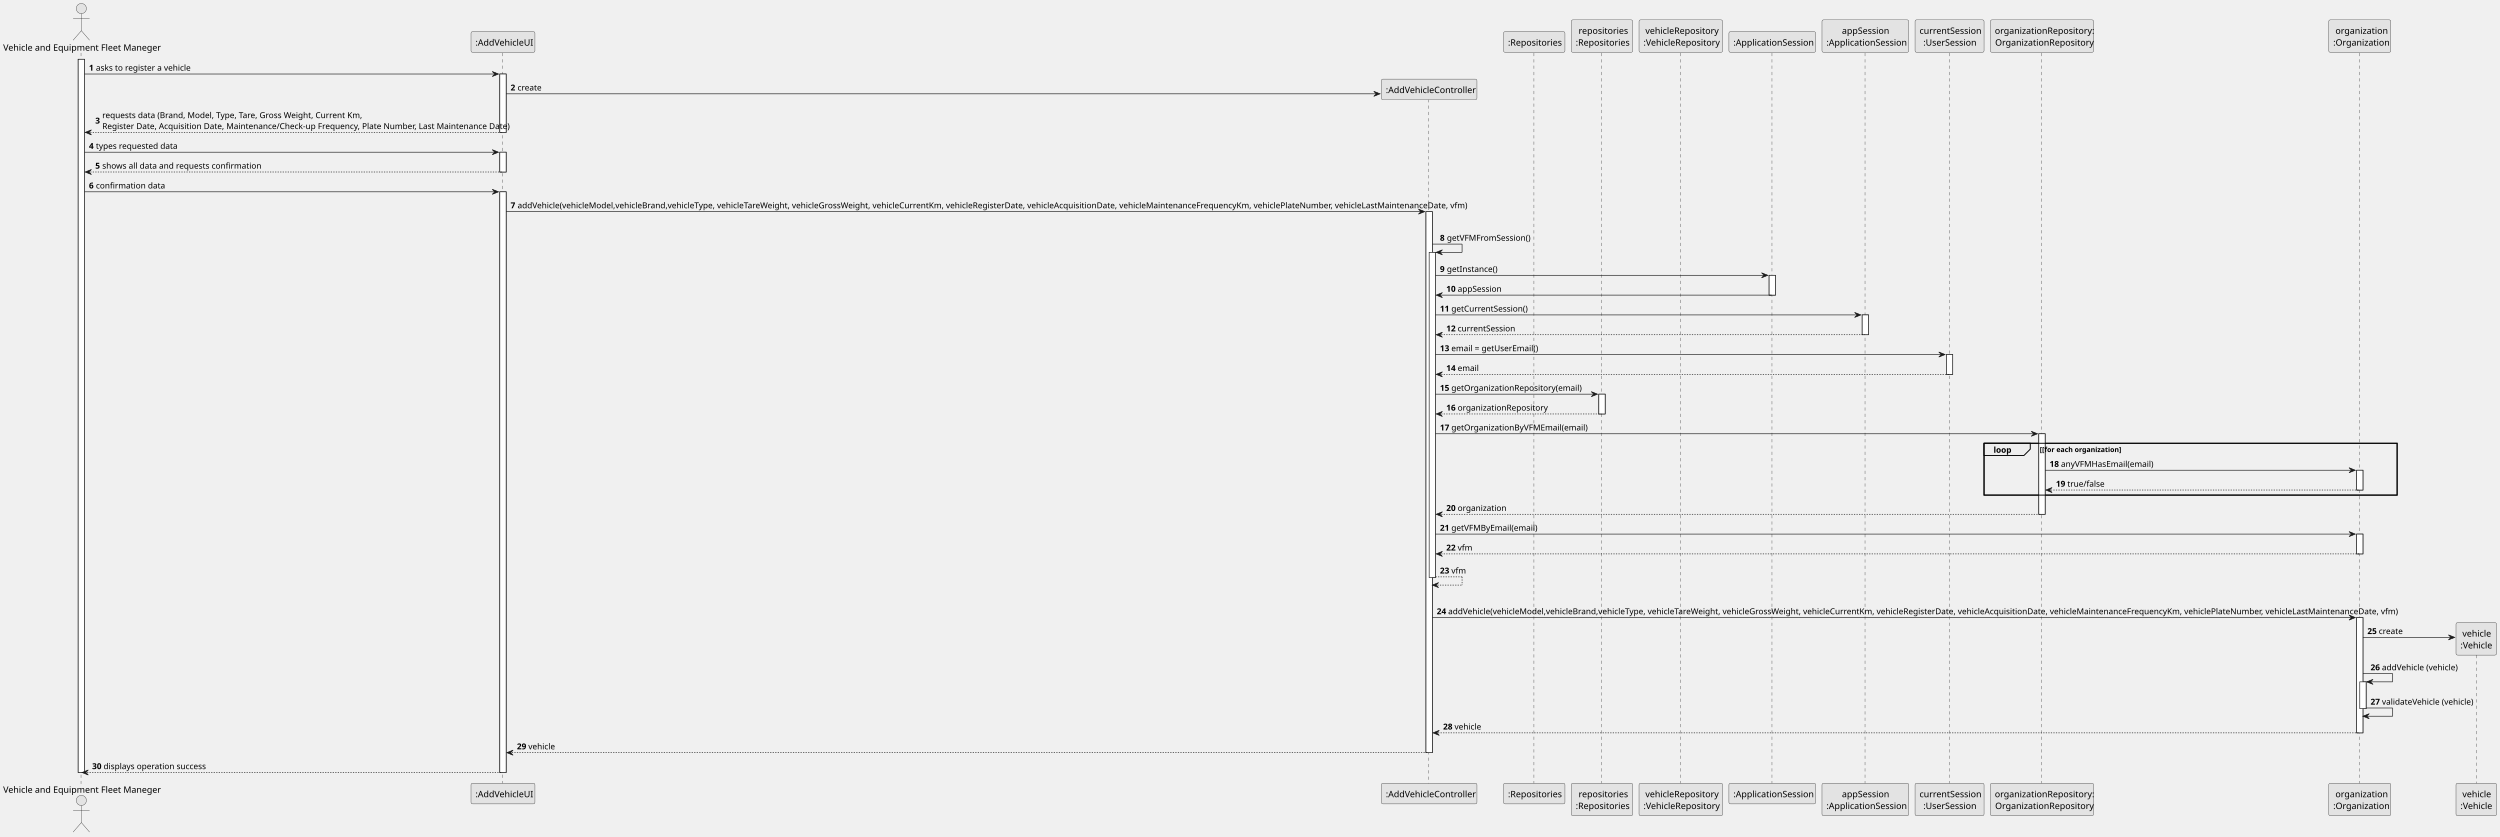
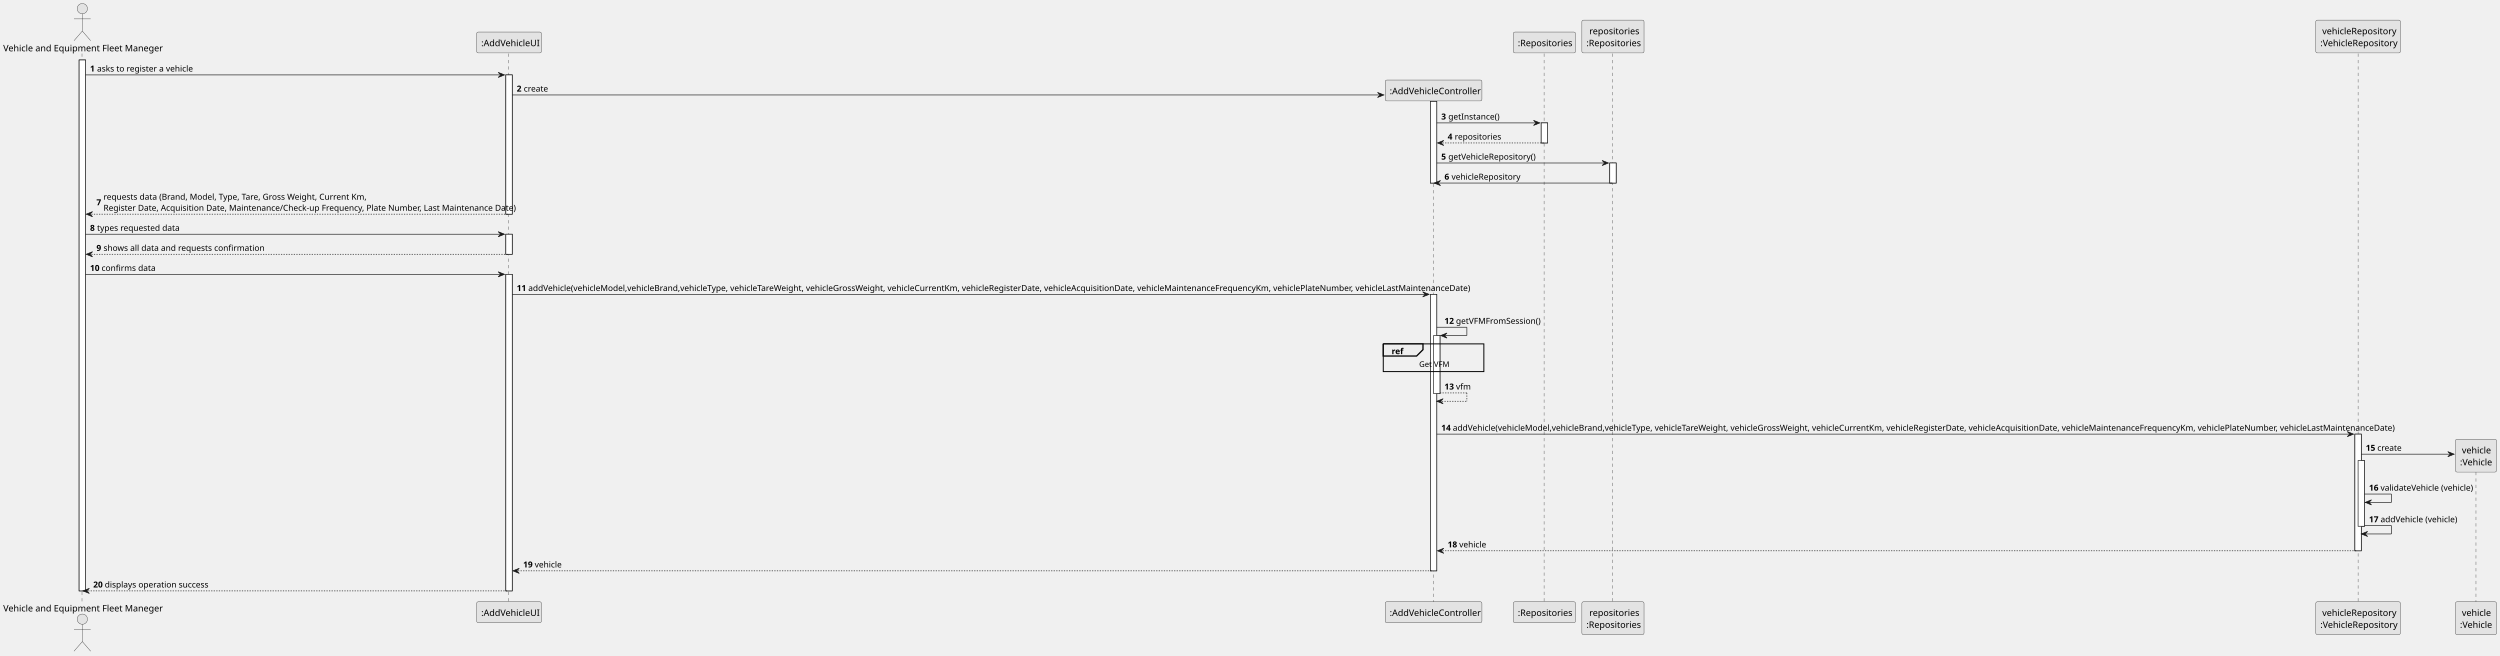
- <svg xmlns="http://www.w3.org/2000/svg" contentStyleType="text/css" height="1321px" preserveAspectRatio="none" style="width:3949px;height:1321px;background:#FFFFFF;" version="1.1" viewBox="0 0 3949 1321" width="3949px" zoomAndPan="magnify">
+ <svg xmlns="http://www.w3.org/2000/svg" contentStyleType="text/css" height="1023px" preserveAspectRatio="none" style="width:3902px;height:1023px;background:#FFFFFF;" version="1.1" viewBox="0 0 3902 1023" width="3902px" zoomAndPan="magnify">
  <defs />
  <g>
-     <rect fill="#FFFFFF" height="1126.594" style="stroke:#181818;stroke-width:1.0;" width="10" x="123.5" y="93.621" />
-     <rect fill="#FFFFFF" height="92.203" style="stroke:#181818;stroke-width:1.0;" width="10" x="789.5" y="116.912" />
-     <rect fill="#FFFFFF" height="31.291" style="stroke:#181818;stroke-width:1.0;" width="10" x="789.5" y="240.406" />
-     <rect fill="#FFFFFF" height="917.227" style="stroke:#181818;stroke-width:1.0;" width="10" x="789.5" y="302.988" />
-     <rect fill="#FFFFFF" height="854.644" style="stroke:#181818;stroke-width:1.0;" width="10" x="2252.5" y="334.279" />
-     <rect fill="#FFFFFF" height="513.656" style="stroke:#181818;stroke-width:1.0;" width="10" x="2257.5" y="398.57" />
-     <rect fill="#FFFFFF" height="31.291" style="stroke:#181818;stroke-width:1.0;" width="10" x="2525.5" y="622.607" />
-     <rect fill="#FFFFFF" height="31.291" style="stroke:#181818;stroke-width:1.0;" width="10" x="2794.5" y="434.861" />
-     <rect fill="#FFFFFF" height="31.291" style="stroke:#181818;stroke-width:1.0;" width="10" x="2941.5" y="497.443" />
-     <rect fill="#FFFFFF" height="31.291" style="stroke:#181818;stroke-width:1.0;" width="10" x="3074.5" y="560.025" />
-     <rect fill="#FFFFFF" height="127.164" style="stroke:#181818;stroke-width:1.0;" width="10" x="3220.5" y="685.189" />
-     <rect fill="#FFFFFF" height="31.291" style="stroke:#181818;stroke-width:1.0;" width="10" x="3722.5" y="742.771" />
-     <rect fill="#FFFFFF" height="31.291" style="stroke:#181818;stroke-width:1.0;" width="10" x="3722.5" y="843.644" />
-     <rect fill="#FFFFFF" height="182.115" style="stroke:#181818;stroke-width:1.0;" width="10" x="3722.5" y="975.518" />
-     <rect fill="#FFFFFF" height="42.291" style="stroke:#181818;stroke-width:1.0;" width="10" x="3727.5" y="1077.051" />
-     <rect fill="none" height="81.873" style="stroke:#000000;stroke-width:1.5;" width="652.5" x="3134" y="700.189" />
-     <line style="stroke:#181818;stroke-width:0.5;stroke-dasharray:5.0,5.0;" x1="128" x2="128" y1="83.621" y2="1238.215" />
-     <line style="stroke:#181818;stroke-width:0.5;stroke-dasharray:5.0,5.0;" x1="794" x2="794" y1="83.621" y2="1238.215" />
-     <line style="stroke:#181818;stroke-width:0.5;stroke-dasharray:5.0,5.0;" x1="2257" x2="2257" y1="156.723" y2="1238.215" />
-     <line style="stroke:#181818;stroke-width:0.5;stroke-dasharray:5.0,5.0;" x1="2423" x2="2423" y1="83.621" y2="1238.215" />
-     <line style="stroke:#181818;stroke-width:0.5;stroke-dasharray:5.0,5.0;" x1="2530" x2="2530" y1="83.621" y2="1238.215" />
-     <line style="stroke:#181818;stroke-width:0.5;stroke-dasharray:5.0,5.0;" x1="2655" x2="2655" y1="83.621" y2="1238.215" />
-     <line style="stroke:#181818;stroke-width:0.5;stroke-dasharray:5.0,5.0;" x1="2799" x2="2799" y1="83.621" y2="1238.215" />
-     <line style="stroke:#181818;stroke-width:0.5;stroke-dasharray:5.0,5.0;" x1="2946" x2="2946" y1="83.621" y2="1238.215" />
-     <line style="stroke:#181818;stroke-width:0.5;stroke-dasharray:5.0,5.0;" x1="3079" x2="3079" y1="83.621" y2="1238.215" />
-     <line style="stroke:#181818;stroke-width:0.5;stroke-dasharray:5.0,5.0;" x1="3225" x2="3225" y1="83.621" y2="1238.215" />
-     <line style="stroke:#181818;stroke-width:0.5;stroke-dasharray:5.0,5.0;" x1="3727.5" x2="3727.5" y1="83.621" y2="1238.215" />
-     <line style="stroke:#181818;stroke-width:0.5;stroke-dasharray:5.0,5.0;" x1="3911.5" x2="3911.5" y1="1024.639" y2="1238.215" />
+     <rect fill="#FFFFFF" height="828.644" style="stroke:#181818;stroke-width:1.0;" width="10" x="123.5" y="93.621" />
+     <rect fill="#FFFFFF" height="217.367" style="stroke:#181818;stroke-width:1.0;" width="10" x="789.5" y="116.912" />
+     <rect fill="#FFFFFF" height="31.291" style="stroke:#181818;stroke-width:1.0;" width="10" x="789.5" y="365.57" />
+     <rect fill="#FFFFFF" height="494.113" style="stroke:#181818;stroke-width:1.0;" width="10" x="789.5" y="428.152" />
+     <rect fill="#FFFFFF" height="127.494" style="stroke:#181818;stroke-width:1.0;" width="10" x="2232.5" y="158.203" />
+     <rect fill="#FFFFFF" height="431.531" style="stroke:#181818;stroke-width:1.0;" width="10" x="2232.5" y="459.443" />
+     <rect fill="#FFFFFF" height="90.543" style="stroke:#181818;stroke-width:1.0;" width="10" x="2237.5" y="523.734" />
+     <rect fill="#FFFFFF" height="31.291" style="stroke:#181818;stroke-width:1.0;" width="10" x="2405.5" y="191.824" />
+     <rect fill="#FFFFFF" height="31.291" style="stroke:#181818;stroke-width:1.0;" width="10" x="2512.5" y="254.406" />
+     <rect fill="#FFFFFF" height="182.115" style="stroke:#181818;stroke-width:1.0;" width="10" x="3675.5" y="677.568" />
+     <rect fill="#FFFFFF" height="102.533" style="stroke:#181818;stroke-width:1.0;" width="10" x="3680.5" y="718.859" />
+     <line style="stroke:#181818;stroke-width:0.5;stroke-dasharray:5.0,5.0;" x1="128" x2="128" y1="83.621" y2="940.266" />
+     <line style="stroke:#181818;stroke-width:0.5;stroke-dasharray:5.0,5.0;" x1="794" x2="794" y1="83.621" y2="940.266" />
+     <line style="stroke:#181818;stroke-width:0.5;stroke-dasharray:5.0,5.0;" x1="2237" x2="2237" y1="156.723" y2="940.266" />
+     <line style="stroke:#181818;stroke-width:0.5;stroke-dasharray:5.0,5.0;" x1="2410" x2="2410" y1="83.621" y2="940.266" />
+     <line style="stroke:#181818;stroke-width:0.5;stroke-dasharray:5.0,5.0;" x1="2517" x2="2517" y1="83.621" y2="940.266" />
+     <line style="stroke:#181818;stroke-width:0.5;stroke-dasharray:5.0,5.0;" x1="3680.5" x2="3680.5" y1="83.621" y2="940.266" />
+     <line style="stroke:#181818;stroke-width:0.5;stroke-dasharray:5.0,5.0;" x1="3864.5" x2="3864.5" y1="726.689" y2="940.266" />
    <text fill="#000000" font-family="sans-serif" font-size="14" lengthAdjust="spacing" textLength="241" x="5" y="80.107">Vehicle and Equipment Fleet Maneger</text>
    <ellipse cx="128.5" cy="13.5" fill="#E3E3E3" rx="8" ry="8" style="stroke:#181818;stroke-width:0.5;" />
    <path d="M128.5,21.5 L128.5,48.5 M115.5,29.5 L141.5,29.5 M128.5,48.5 L115.5,63.5 M128.5,48.5 L141.5,63.5 " fill="none" style="stroke:#181818;stroke-width:0.5;" />
-     <text fill="#000000" font-family="sans-serif" font-size="14" lengthAdjust="spacing" textLength="241" x="5" y="1252.322">Vehicle and Equipment Fleet Maneger</text>
-     <ellipse cx="128.5" cy="1264.336" fill="#E3E3E3" rx="8" ry="8" style="stroke:#181818;stroke-width:0.5;" />
-     <path d="M128.5,1272.336 L128.5,1299.336 M115.5,1280.336 L141.5,1280.336 M128.5,1299.336 L115.5,1314.336 M128.5,1299.336 L141.5,1314.336 " fill="none" style="stroke:#181818;stroke-width:0.5;" />
+     <text fill="#000000" font-family="sans-serif" font-size="14" lengthAdjust="spacing" textLength="241" x="5" y="954.373">Vehicle and Equipment Fleet Maneger</text>
+     <ellipse cx="128.5" cy="966.387" fill="#E3E3E3" rx="8" ry="8" style="stroke:#181818;stroke-width:0.5;" />
+     <path d="M128.5,974.387 L128.5,1001.387 M115.5,982.387 L141.5,982.387 M128.5,1001.387 L115.5,1016.387 M128.5,1001.387 L141.5,1016.387 " fill="none" style="stroke:#181818;stroke-width:0.5;" />
    <rect fill="#E3E3E3" height="32.621" rx="2.5" ry="2.5" style="stroke:#181818;stroke-width:0.5;" width="101" x="744" y="50" />
    <text fill="#000000" font-family="sans-serif" font-size="14" lengthAdjust="spacing" textLength="87" x="751" y="72.107">:AddVehicleUI</text>
-     <rect fill="#E3E3E3" height="32.621" rx="2.5" ry="2.5" style="stroke:#181818;stroke-width:0.5;" width="101" x="744" y="1237.215" />
-     <text fill="#000000" font-family="sans-serif" font-size="14" lengthAdjust="spacing" textLength="87" x="751" y="1259.322">:AddVehicleUI</text>
-     <rect fill="#E3E3E3" height="32.621" rx="2.5" ry="2.5" style="stroke:#181818;stroke-width:0.5;" width="151" x="2182" y="1237.215" />
-     <text fill="#000000" font-family="sans-serif" font-size="14" lengthAdjust="spacing" textLength="137" x="2189" y="1259.322">:AddVehicleController</text>
-     <rect fill="#E3E3E3" height="32.621" rx="2.5" ry="2.5" style="stroke:#181818;stroke-width:0.5;" width="97" x="2375" y="50" />
-     <text fill="#000000" font-family="sans-serif" font-size="14" lengthAdjust="spacing" textLength="83" x="2382" y="72.107">:Repositories</text>
-     <rect fill="#E3E3E3" height="32.621" rx="2.5" ry="2.5" style="stroke:#181818;stroke-width:0.5;" width="97" x="2375" y="1237.215" />
-     <text fill="#000000" font-family="sans-serif" font-size="14" lengthAdjust="spacing" textLength="83" x="2382" y="1259.322">:Repositories</text>
-     <rect fill="#E3E3E3" height="51.242" rx="2.5" ry="2.5" style="stroke:#181818;stroke-width:0.5;" width="97" x="2482" y="31.379" />
-     <text fill="#000000" font-family="sans-serif" font-size="14" lengthAdjust="spacing" textLength="74" x="2493.5" y="53.486">repositories</text>
-     <text fill="#000000" font-family="sans-serif" font-size="14" lengthAdjust="spacing" textLength="83" x="2489" y="72.107">:Repositories</text>
-     <rect fill="#E3E3E3" height="51.242" rx="2.5" ry="2.5" style="stroke:#181818;stroke-width:0.5;" width="97" x="2482" y="1237.215" />
-     <text fill="#000000" font-family="sans-serif" font-size="14" lengthAdjust="spacing" textLength="74" x="2493.5" y="1259.322">repositories</text>
-     <text fill="#000000" font-family="sans-serif" font-size="14" lengthAdjust="spacing" textLength="83" x="2489" y="1277.943">:Repositories</text>
-     <rect fill="#E3E3E3" height="51.242" rx="2.5" ry="2.5" style="stroke:#181818;stroke-width:0.5;" width="132" x="2589" y="31.379" />
-     <text fill="#000000" font-family="sans-serif" font-size="14" lengthAdjust="spacing" textLength="112" x="2599" y="53.486">vehicleRepository</text>
-     <text fill="#000000" font-family="sans-serif" font-size="14" lengthAdjust="spacing" textLength="118" x="2596" y="72.107">:VehicleRepository</text>
-     <rect fill="#E3E3E3" height="51.242" rx="2.5" ry="2.5" style="stroke:#181818;stroke-width:0.5;" width="132" x="2589" y="1237.215" />
-     <text fill="#000000" font-family="sans-serif" font-size="14" lengthAdjust="spacing" textLength="112" x="2599" y="1259.322">vehicleRepository</text>
-     <text fill="#000000" font-family="sans-serif" font-size="14" lengthAdjust="spacing" textLength="118" x="2596" y="1277.943">:VehicleRepository</text>
-     <rect fill="#E3E3E3" height="32.621" rx="2.5" ry="2.5" style="stroke:#181818;stroke-width:0.5;" width="137" x="2731" y="50" />
-     <text fill="#000000" font-family="sans-serif" font-size="14" lengthAdjust="spacing" textLength="123" x="2738" y="72.107">:ApplicationSession</text>
-     <rect fill="#E3E3E3" height="32.621" rx="2.5" ry="2.5" style="stroke:#181818;stroke-width:0.5;" width="137" x="2731" y="1237.215" />
-     <text fill="#000000" font-family="sans-serif" font-size="14" lengthAdjust="spacing" textLength="123" x="2738" y="1259.322">:ApplicationSession</text>
-     <rect fill="#E3E3E3" height="51.242" rx="2.5" ry="2.5" style="stroke:#181818;stroke-width:0.5;" width="137" x="2878" y="31.379" />
-     <text fill="#000000" font-family="sans-serif" font-size="14" lengthAdjust="spacing" textLength="74" x="2909.5" y="53.486">appSession</text>
-     <text fill="#000000" font-family="sans-serif" font-size="14" lengthAdjust="spacing" textLength="123" x="2885" y="72.107">:ApplicationSession</text>
-     <rect fill="#E3E3E3" height="51.242" rx="2.5" ry="2.5" style="stroke:#181818;stroke-width:0.5;" width="137" x="2878" y="1237.215" />
-     <text fill="#000000" font-family="sans-serif" font-size="14" lengthAdjust="spacing" textLength="74" x="2909.5" y="1259.322">appSession</text>
-     <text fill="#000000" font-family="sans-serif" font-size="14" lengthAdjust="spacing" textLength="123" x="2885" y="1277.943">:ApplicationSession</text>
-     <rect fill="#E3E3E3" height="51.242" rx="2.5" ry="2.5" style="stroke:#181818;stroke-width:0.5;" width="109" x="3025" y="31.379" />
-     <text fill="#000000" font-family="sans-serif" font-size="14" lengthAdjust="spacing" textLength="95" x="3032" y="53.486">currentSession</text>
-     <text fill="#000000" font-family="sans-serif" font-size="14" lengthAdjust="spacing" textLength="83" x="3038" y="72.107">:UserSession</text>
-     <rect fill="#E3E3E3" height="51.242" rx="2.5" ry="2.5" style="stroke:#181818;stroke-width:0.5;" width="109" x="3025" y="1237.215" />
-     <text fill="#000000" font-family="sans-serif" font-size="14" lengthAdjust="spacing" textLength="95" x="3032" y="1259.322">currentSession</text>
-     <text fill="#000000" font-family="sans-serif" font-size="14" lengthAdjust="spacing" textLength="83" x="3038" y="1277.943">:UserSession</text>
-     <rect fill="#E3E3E3" height="51.242" rx="2.5" ry="2.5" style="stroke:#181818;stroke-width:0.5;" width="163" x="3144" y="31.379" />
-     <text fill="#000000" font-family="sans-serif" font-size="14" lengthAdjust="spacing" textLength="149" x="3151" y="53.486">organizationRepository:</text>
-     <text fill="#000000" font-family="sans-serif" font-size="14" lengthAdjust="spacing" textLength="148" x="3151.5" y="72.107">OrganizationRepository</text>
-     <rect fill="#E3E3E3" height="51.242" rx="2.5" ry="2.5" style="stroke:#181818;stroke-width:0.5;" width="163" x="3144" y="1237.215" />
-     <text fill="#000000" font-family="sans-serif" font-size="14" lengthAdjust="spacing" textLength="149" x="3151" y="1259.322">organizationRepository:</text>
-     <text fill="#000000" font-family="sans-serif" font-size="14" lengthAdjust="spacing" textLength="148" x="3151.5" y="1277.943">OrganizationRepository</text>
-     <rect fill="#E3E3E3" height="51.242" rx="2.5" ry="2.5" style="stroke:#181818;stroke-width:0.5;" width="98" x="3678.5" y="31.379" />
-     <text fill="#000000" font-family="sans-serif" font-size="14" lengthAdjust="spacing" textLength="77" x="3689" y="53.486">organization</text>
-     <text fill="#000000" font-family="sans-serif" font-size="14" lengthAdjust="spacing" textLength="84" x="3685.5" y="72.107">:Organization</text>
-     <rect fill="#E3E3E3" height="51.242" rx="2.5" ry="2.5" style="stroke:#181818;stroke-width:0.5;" width="98" x="3678.5" y="1237.215" />
-     <text fill="#000000" font-family="sans-serif" font-size="14" lengthAdjust="spacing" textLength="77" x="3689" y="1259.322">organization</text>
-     <text fill="#000000" font-family="sans-serif" font-size="14" lengthAdjust="spacing" textLength="84" x="3685.5" y="1277.943">:Organization</text>
-     <rect fill="#E3E3E3" height="51.242" rx="2.5" ry="2.5" style="stroke:#181818;stroke-width:0.5;" width="64" x="3879.5" y="1237.215" />
-     <text fill="#000000" font-family="sans-serif" font-size="14" lengthAdjust="spacing" textLength="44" x="3889.5" y="1259.322">vehicle</text>
-     <text fill="#000000" font-family="sans-serif" font-size="14" lengthAdjust="spacing" textLength="50" x="3886.5" y="1277.943">:Vehicle</text>
-     <rect fill="#FFFFFF" height="1126.594" style="stroke:#181818;stroke-width:1.0;" width="10" x="123.5" y="93.621" />
-     <rect fill="#FFFFFF" height="92.203" style="stroke:#181818;stroke-width:1.0;" width="10" x="789.5" y="116.912" />
-     <rect fill="#FFFFFF" height="31.291" style="stroke:#181818;stroke-width:1.0;" width="10" x="789.5" y="240.406" />
-     <rect fill="#FFFFFF" height="917.227" style="stroke:#181818;stroke-width:1.0;" width="10" x="789.5" y="302.988" />
-     <rect fill="#FFFFFF" height="854.644" style="stroke:#181818;stroke-width:1.0;" width="10" x="2252.5" y="334.279" />
-     <rect fill="#FFFFFF" height="513.656" style="stroke:#181818;stroke-width:1.0;" width="10" x="2257.5" y="398.57" />
-     <rect fill="#FFFFFF" height="31.291" style="stroke:#181818;stroke-width:1.0;" width="10" x="2525.5" y="622.607" />
-     <rect fill="#FFFFFF" height="31.291" style="stroke:#181818;stroke-width:1.0;" width="10" x="2794.5" y="434.861" />
-     <rect fill="#FFFFFF" height="31.291" style="stroke:#181818;stroke-width:1.0;" width="10" x="2941.5" y="497.443" />
-     <rect fill="#FFFFFF" height="31.291" style="stroke:#181818;stroke-width:1.0;" width="10" x="3074.5" y="560.025" />
-     <rect fill="#FFFFFF" height="127.164" style="stroke:#181818;stroke-width:1.0;" width="10" x="3220.5" y="685.189" />
-     <rect fill="#FFFFFF" height="31.291" style="stroke:#181818;stroke-width:1.0;" width="10" x="3722.5" y="742.771" />
-     <rect fill="#FFFFFF" height="31.291" style="stroke:#181818;stroke-width:1.0;" width="10" x="3722.5" y="843.644" />
-     <rect fill="#FFFFFF" height="182.115" style="stroke:#181818;stroke-width:1.0;" width="10" x="3722.5" y="975.518" />
-     <rect fill="#FFFFFF" height="42.291" style="stroke:#181818;stroke-width:1.0;" width="10" x="3727.5" y="1077.051" />
+     <rect fill="#E3E3E3" height="32.621" rx="2.5" ry="2.5" style="stroke:#181818;stroke-width:0.5;" width="101" x="744" y="939.266" />
+     <text fill="#000000" font-family="sans-serif" font-size="14" lengthAdjust="spacing" textLength="87" x="751" y="961.373">:AddVehicleUI</text>
+     <rect fill="#E3E3E3" height="32.621" rx="2.5" ry="2.5" style="stroke:#181818;stroke-width:0.5;" width="151" x="2162" y="939.266" />
+     <text fill="#000000" font-family="sans-serif" font-size="14" lengthAdjust="spacing" textLength="137" x="2169" y="961.373">:AddVehicleController</text>
+     <rect fill="#E3E3E3" height="32.621" rx="2.5" ry="2.5" style="stroke:#181818;stroke-width:0.5;" width="97" x="2362" y="50" />
+     <text fill="#000000" font-family="sans-serif" font-size="14" lengthAdjust="spacing" textLength="83" x="2369" y="72.107">:Repositories</text>
+     <rect fill="#E3E3E3" height="32.621" rx="2.5" ry="2.5" style="stroke:#181818;stroke-width:0.5;" width="97" x="2362" y="939.266" />
+     <text fill="#000000" font-family="sans-serif" font-size="14" lengthAdjust="spacing" textLength="83" x="2369" y="961.373">:Repositories</text>
+     <rect fill="#E3E3E3" height="51.242" rx="2.5" ry="2.5" style="stroke:#181818;stroke-width:0.5;" width="97" x="2469" y="31.379" />
+     <text fill="#000000" font-family="sans-serif" font-size="14" lengthAdjust="spacing" textLength="74" x="2480.5" y="53.486">repositories</text>
+     <text fill="#000000" font-family="sans-serif" font-size="14" lengthAdjust="spacing" textLength="83" x="2476" y="72.107">:Repositories</text>
+     <rect fill="#E3E3E3" height="51.242" rx="2.5" ry="2.5" style="stroke:#181818;stroke-width:0.5;" width="97" x="2469" y="939.266" />
+     <text fill="#000000" font-family="sans-serif" font-size="14" lengthAdjust="spacing" textLength="74" x="2480.5" y="961.373">repositories</text>
+     <text fill="#000000" font-family="sans-serif" font-size="14" lengthAdjust="spacing" textLength="83" x="2476" y="979.994">:Repositories</text>
+     <rect fill="#E3E3E3" height="51.242" rx="2.5" ry="2.5" style="stroke:#181818;stroke-width:0.5;" width="132" x="3614.5" y="31.379" />
+     <text fill="#000000" font-family="sans-serif" font-size="14" lengthAdjust="spacing" textLength="112" x="3624.5" y="53.486">vehicleRepository</text>
+     <text fill="#000000" font-family="sans-serif" font-size="14" lengthAdjust="spacing" textLength="118" x="3621.5" y="72.107">:VehicleRepository</text>
+     <rect fill="#E3E3E3" height="51.242" rx="2.5" ry="2.5" style="stroke:#181818;stroke-width:0.5;" width="132" x="3614.5" y="939.266" />
+     <text fill="#000000" font-family="sans-serif" font-size="14" lengthAdjust="spacing" textLength="112" x="3624.5" y="961.373">vehicleRepository</text>
+     <text fill="#000000" font-family="sans-serif" font-size="14" lengthAdjust="spacing" textLength="118" x="3621.5" y="979.994">:VehicleRepository</text>
+     <rect fill="#E3E3E3" height="51.242" rx="2.5" ry="2.5" style="stroke:#181818;stroke-width:0.5;" width="64" x="3832.5" y="939.266" />
+     <text fill="#000000" font-family="sans-serif" font-size="14" lengthAdjust="spacing" textLength="44" x="3842.5" y="961.373">vehicle</text>
+     <text fill="#000000" font-family="sans-serif" font-size="14" lengthAdjust="spacing" textLength="50" x="3839.5" y="979.994">:Vehicle</text>
+     <rect fill="#FFFFFF" height="828.644" style="stroke:#181818;stroke-width:1.0;" width="10" x="123.5" y="93.621" />
+     <rect fill="#FFFFFF" height="217.367" style="stroke:#181818;stroke-width:1.0;" width="10" x="789.5" y="116.912" />
+     <rect fill="#FFFFFF" height="31.291" style="stroke:#181818;stroke-width:1.0;" width="10" x="789.5" y="365.57" />
+     <rect fill="#FFFFFF" height="494.113" style="stroke:#181818;stroke-width:1.0;" width="10" x="789.5" y="428.152" />
+     <rect fill="#FFFFFF" height="127.494" style="stroke:#181818;stroke-width:1.0;" width="10" x="2232.5" y="158.203" />
+     <rect fill="#FFFFFF" height="431.531" style="stroke:#181818;stroke-width:1.0;" width="10" x="2232.5" y="459.443" />
+     <rect fill="#FFFFFF" height="90.543" style="stroke:#181818;stroke-width:1.0;" width="10" x="2237.5" y="523.734" />
+     <rect fill="#FFFFFF" height="31.291" style="stroke:#181818;stroke-width:1.0;" width="10" x="2405.5" y="191.824" />
+     <rect fill="#FFFFFF" height="31.291" style="stroke:#181818;stroke-width:1.0;" width="10" x="2512.5" y="254.406" />
+     <rect fill="#FFFFFF" height="182.115" style="stroke:#181818;stroke-width:1.0;" width="10" x="3675.5" y="677.568" />
+     <rect fill="#FFFFFF" height="102.533" style="stroke:#181818;stroke-width:1.0;" width="10" x="3680.5" y="718.859" />
    <polygon fill="#181818" points="777.5,112.912,787.5,116.912,777.5,120.912,781.5,116.912" style="stroke:#181818;stroke-width:1.0;" />
    <line style="stroke:#181818;stroke-width:1.0;" x1="133.5" x2="783.5" y1="116.912" y2="116.912" />
    <text fill="#000000" font-family="sans-serif" font-size="13" font-weight="bold" lengthAdjust="spacing" textLength="7" x="140.5" y="111.649">1</text>
    <text fill="#000000" font-family="sans-serif" font-size="13" lengthAdjust="spacing" textLength="144" x="151.5" y="111.649">asks to register a vehicle</text>
-     <polygon fill="#181818" points="2170,144.203,2180,148.203,2170,152.203,2174,148.203" style="stroke:#181818;stroke-width:1.0;" />
-     <line style="stroke:#181818;stroke-width:1.0;" x1="799.5" x2="2176" y1="148.203" y2="148.203" />
+     <polygon fill="#181818" points="2150,144.203,2160,148.203,2150,152.203,2154,148.203" style="stroke:#181818;stroke-width:1.0;" />
+     <line style="stroke:#181818;stroke-width:1.0;" x1="799.5" x2="2156" y1="148.203" y2="148.203" />
    <text fill="#000000" font-family="sans-serif" font-size="13" font-weight="bold" lengthAdjust="spacing" textLength="7" x="806.5" y="142.94">2</text>
    <text fill="#000000" font-family="sans-serif" font-size="13" lengthAdjust="spacing" textLength="36" x="817.5" y="142.94">create</text>
-     <rect fill="#E3E3E3" height="32.621" rx="2.5" ry="2.5" style="stroke:#181818;stroke-width:0.5;" width="151" x="2182" y="124.912" />
-     <text fill="#000000" font-family="sans-serif" font-size="14" lengthAdjust="spacing" textLength="137" x="2189" y="147.019">:AddVehicleController</text>
-     <polygon fill="#181818" points="144.5,205.115,134.5,209.115,144.5,213.115,140.5,209.115" style="stroke:#181818;stroke-width:1.0;" />
-     <line style="stroke:#181818;stroke-width:1.0;stroke-dasharray:2.0,2.0;" x1="138.5" x2="793.5" y1="209.115" y2="209.115" />
-     <text fill="#000000" font-family="sans-serif" font-size="13" font-weight="bold" lengthAdjust="spacing" textLength="7" x="150.5" y="195.207">3</text>
-     <text fill="#000000" font-family="sans-serif" font-size="13" lengthAdjust="spacing" textLength="399" x="161.5" y="186.561">requests data (Brand, Model, Type, Tare, Gross Weight, Current Km,</text>
-     <text fill="#000000" font-family="sans-serif" font-size="13" lengthAdjust="spacing" textLength="621" x="161.5" y="203.852">Register Date, Acquisition Date, Maintenance/Check-up Frequency, Plate Number, Last Maintenance Date)</text>
-     <polygon fill="#181818" points="777.5,236.406,787.5,240.406,777.5,244.406,781.5,240.406" style="stroke:#181818;stroke-width:1.0;" />
-     <line style="stroke:#181818;stroke-width:1.0;" x1="133.5" x2="783.5" y1="240.406" y2="240.406" />
-     <text fill="#000000" font-family="sans-serif" font-size="13" font-weight="bold" lengthAdjust="spacing" textLength="7" x="140.5" y="235.144">4</text>
-     <text fill="#000000" font-family="sans-serif" font-size="13" lengthAdjust="spacing" textLength="122" x="151.5" y="235.144">types requested data</text>
-     <polygon fill="#181818" points="144.5,267.697,134.5,271.697,144.5,275.697,140.5,271.697" style="stroke:#181818;stroke-width:1.0;" />
-     <line style="stroke:#181818;stroke-width:1.0;stroke-dasharray:2.0,2.0;" x1="138.5" x2="793.5" y1="271.697" y2="271.697" />
-     <text fill="#000000" font-family="sans-serif" font-size="13" font-weight="bold" lengthAdjust="spacing" textLength="7" x="150.5" y="266.435">5</text>
-     <text fill="#000000" font-family="sans-serif" font-size="13" lengthAdjust="spacing" textLength="236" x="161.5" y="266.435">shows all data and requests confirmation</text>
-     <polygon fill="#181818" points="777.5,298.988,787.5,302.988,777.5,306.988,781.5,302.988" style="stroke:#181818;stroke-width:1.0;" />
-     <line style="stroke:#181818;stroke-width:1.0;" x1="133.5" x2="783.5" y1="302.988" y2="302.988" />
-     <text fill="#000000" font-family="sans-serif" font-size="13" font-weight="bold" lengthAdjust="spacing" textLength="7" x="140.5" y="297.726">6</text>
-     <text fill="#000000" font-family="sans-serif" font-size="13" lengthAdjust="spacing" textLength="99" x="151.5" y="297.726">confirmation data</text>
-     <polygon fill="#181818" points="2240.5,330.279,2250.5,334.279,2240.5,338.279,2244.5,334.279" style="stroke:#181818;stroke-width:1.0;" />
-     <line style="stroke:#181818;stroke-width:1.0;" x1="799.5" x2="2246.5" y1="334.279" y2="334.279" />
-     <text fill="#000000" font-family="sans-serif" font-size="13" font-weight="bold" lengthAdjust="spacing" textLength="7" x="806.5" y="329.017">7</text>
-     <text fill="#000000" font-family="sans-serif" font-size="13" lengthAdjust="spacing" textLength="1423" x="817.5" y="329.017">addVehicle(vehicleModel,vehicleBrand,vehicleType, vehicleTareWeight, vehicleGrossWeight, vehicleCurrentKm, vehicleRegisterDate, vehicleAcquisitionDate, vehicleMaintenanceFrequencyKm, vehiclePlateNumber, vehicleLastMaintenanceDate, vfm)</text>
-     <line style="stroke:#181818;stroke-width:1.0;" x1="2262.5" x2="2309.5" y1="385.57" y2="385.57" />
-     <line style="stroke:#181818;stroke-width:1.0;" x1="2309.5" x2="2309.5" y1="385.57" y2="398.57" />
-     <line style="stroke:#181818;stroke-width:1.0;" x1="2268.5" x2="2309.5" y1="398.57" y2="398.57" />
-     <polygon fill="#181818" points="2278.5,394.57,2268.5,398.57,2278.5,402.57,2274.5,398.57" style="stroke:#181818;stroke-width:1.0;" />
-     <text fill="#000000" font-family="sans-serif" font-size="13" font-weight="bold" lengthAdjust="spacing" textLength="7" x="2274.5" y="380.308">8</text>
-     <text fill="#000000" font-family="sans-serif" font-size="13" lengthAdjust="spacing" textLength="131" x="2285.5" y="380.308">getVFMFromSession()</text>
-     <polygon fill="#181818" points="2782.5,430.861,2792.5,434.861,2782.5,438.861,2786.5,434.861" style="stroke:#181818;stroke-width:1.0;" />
-     <line style="stroke:#181818;stroke-width:1.0;" x1="2267.5" x2="2788.5" y1="434.861" y2="434.861" />
-     <text fill="#000000" font-family="sans-serif" font-size="13" font-weight="bold" lengthAdjust="spacing" textLength="7" x="2274.5" y="429.599">9</text>
-     <text fill="#000000" font-family="sans-serif" font-size="13" lengthAdjust="spacing" textLength="75" x="2285.5" y="429.599">getInstance()</text>
-     <polygon fill="#181818" points="2278.5,462.152,2268.5,466.152,2278.5,470.152,2274.5,466.152" style="stroke:#181818;stroke-width:1.0;" />
-     <line style="stroke:#181818;stroke-width:1.0;" x1="2272.5" x2="2798.5" y1="466.152" y2="466.152" />
-     <text fill="#000000" font-family="sans-serif" font-size="13" font-weight="bold" lengthAdjust="spacing" textLength="14" x="2284.5" y="460.89">10</text>
-     <text fill="#000000" font-family="sans-serif" font-size="13" lengthAdjust="spacing" textLength="68" x="2302.5" y="460.89">appSession</text>
-     <polygon fill="#181818" points="2929.5,493.443,2939.5,497.443,2929.5,501.443,2933.5,497.443" style="stroke:#181818;stroke-width:1.0;" />
-     <line style="stroke:#181818;stroke-width:1.0;" x1="2267.5" x2="2935.5" y1="497.443" y2="497.443" />
-     <text fill="#000000" font-family="sans-serif" font-size="13" font-weight="bold" lengthAdjust="spacing" textLength="14" x="2274.5" y="492.181">11</text>
-     <text fill="#000000" font-family="sans-serif" font-size="13" lengthAdjust="spacing" textLength="115" x="2292.5" y="492.181">getCurrentSession()</text>
-     <polygon fill="#181818" points="2278.5,524.734,2268.5,528.734,2278.5,532.734,2274.5,528.734" style="stroke:#181818;stroke-width:1.0;" />
-     <line style="stroke:#181818;stroke-width:1.0;stroke-dasharray:2.0,2.0;" x1="2272.5" x2="2945.5" y1="528.734" y2="528.734" />
-     <text fill="#000000" font-family="sans-serif" font-size="13" font-weight="bold" lengthAdjust="spacing" textLength="14" x="2284.5" y="523.472">12</text>
-     <text fill="#000000" font-family="sans-serif" font-size="13" lengthAdjust="spacing" textLength="87" x="2302.5" y="523.472">currentSession</text>
-     <polygon fill="#181818" points="3062.5,556.025,3072.5,560.025,3062.5,564.025,3066.5,560.025" style="stroke:#181818;stroke-width:1.0;" />
-     <line style="stroke:#181818;stroke-width:1.0;" x1="2267.5" x2="3068.5" y1="560.025" y2="560.025" />
-     <text fill="#000000" font-family="sans-serif" font-size="13" font-weight="bold" lengthAdjust="spacing" textLength="14" x="2274.5" y="554.763">13</text>
-     <text fill="#000000" font-family="sans-serif" font-size="13" lengthAdjust="spacing" textLength="133" x="2292.5" y="554.763">email = getUserEmail()</text>
-     <polygon fill="#181818" points="2278.5,587.316,2268.5,591.316,2278.5,595.316,2274.5,591.316" style="stroke:#181818;stroke-width:1.0;" />
-     <line style="stroke:#181818;stroke-width:1.0;stroke-dasharray:2.0,2.0;" x1="2272.5" x2="3078.5" y1="591.316" y2="591.316" />
-     <text fill="#000000" font-family="sans-serif" font-size="13" font-weight="bold" lengthAdjust="spacing" textLength="14" x="2284.5" y="586.054">14</text>
-     <text fill="#000000" font-family="sans-serif" font-size="13" lengthAdjust="spacing" textLength="31" x="2302.5" y="586.054">email</text>
-     <polygon fill="#181818" points="2513.5,618.607,2523.5,622.607,2513.5,626.607,2517.5,622.607" style="stroke:#181818;stroke-width:1.0;" />
-     <line style="stroke:#181818;stroke-width:1.0;" x1="2267.5" x2="2519.5" y1="622.607" y2="622.607" />
-     <text fill="#000000" font-family="sans-serif" font-size="13" font-weight="bold" lengthAdjust="spacing" textLength="14" x="2274.5" y="617.345">15</text>
-     <text fill="#000000" font-family="sans-serif" font-size="13" lengthAdjust="spacing" textLength="192" x="2292.5" y="617.345">getOrganizationRepository(email)</text>
-     <polygon fill="#181818" points="2278.5,649.898,2268.5,653.898,2278.5,657.898,2274.5,653.898" style="stroke:#181818;stroke-width:1.0;" />
-     <line style="stroke:#181818;stroke-width:1.0;stroke-dasharray:2.0,2.0;" x1="2272.5" x2="2529.5" y1="653.898" y2="653.898" />
-     <text fill="#000000" font-family="sans-serif" font-size="13" font-weight="bold" lengthAdjust="spacing" textLength="14" x="2284.5" y="648.636">16</text>
-     <text fill="#000000" font-family="sans-serif" font-size="13" lengthAdjust="spacing" textLength="132" x="2302.5" y="648.636">organizationRepository</text>
-     <polygon fill="#181818" points="3208.5,681.189,3218.5,685.189,3208.5,689.189,3212.5,685.189" style="stroke:#181818;stroke-width:1.0;" />
-     <line style="stroke:#181818;stroke-width:1.0;" x1="2267.5" x2="3214.5" y1="685.189" y2="685.189" />
-     <text fill="#000000" font-family="sans-serif" font-size="13" font-weight="bold" lengthAdjust="spacing" textLength="14" x="2274.5" y="679.927">17</text>
-     <text fill="#000000" font-family="sans-serif" font-size="13" lengthAdjust="spacing" textLength="207" x="2292.5" y="679.927">getOrganizationByVFMEmail(email)</text>
-     <path d="M3134,700.189 L3207,700.189 L3207,709.481 L3197,719.481 L3134,719.481 L3134,700.189 " fill="#EEEEEE" style="stroke:#000000;stroke-width:1.5;" />
-     <rect fill="none" height="81.873" style="stroke:#000000;stroke-width:1.5;" width="652.5" x="3134" y="700.189" />
-     <text fill="#000000" font-family="sans-serif" font-size="13" font-weight="bold" lengthAdjust="spacing" textLength="28" x="3149" y="715.218">loop</text>
-     <text fill="#000000" font-family="sans-serif" font-size="11" font-weight="bold" lengthAdjust="spacing" textLength="128" x="3222" y="714.06">[[for each organization]</text>
-     <polygon fill="#181818" points="3710.5,738.771,3720.5,742.771,3710.5,746.771,3714.5,742.771" style="stroke:#181818;stroke-width:1.0;" />
-     <line style="stroke:#181818;stroke-width:1.0;" x1="3230.5" x2="3716.5" y1="742.771" y2="742.771" />
-     <text fill="#000000" font-family="sans-serif" font-size="13" font-weight="bold" lengthAdjust="spacing" textLength="14" x="3237.5" y="737.509">18</text>
-     <text fill="#000000" font-family="sans-serif" font-size="13" lengthAdjust="spacing" textLength="144" x="3255.5" y="737.509">anyVFMHasEmail(email)</text>
-     <polygon fill="#181818" points="3241.5,770.062,3231.5,774.062,3241.5,778.062,3237.5,774.062" style="stroke:#181818;stroke-width:1.0;" />
-     <line style="stroke:#181818;stroke-width:1.0;stroke-dasharray:2.0,2.0;" x1="3235.5" x2="3726.5" y1="774.062" y2="774.062" />
-     <text fill="#000000" font-family="sans-serif" font-size="13" font-weight="bold" lengthAdjust="spacing" textLength="14" x="3247.5" y="768.8">19</text>
-     <text fill="#000000" font-family="sans-serif" font-size="13" lengthAdjust="spacing" textLength="53" x="3265.5" y="768.8">true/false</text>
-     <polygon fill="#181818" points="2278.5,808.354,2268.5,812.354,2278.5,816.354,2274.5,812.354" style="stroke:#181818;stroke-width:1.0;" />
-     <line style="stroke:#181818;stroke-width:1.0;stroke-dasharray:2.0,2.0;" x1="2272.5" x2="3224.5" y1="812.354" y2="812.354" />
-     <text fill="#000000" font-family="sans-serif" font-size="13" font-weight="bold" lengthAdjust="spacing" textLength="14" x="2284.5" y="807.091">20</text>
-     <text fill="#000000" font-family="sans-serif" font-size="13" lengthAdjust="spacing" textLength="70" x="2302.5" y="807.091">organization</text>
-     <polygon fill="#181818" points="3710.5,839.644,3720.5,843.644,3710.5,847.644,3714.5,843.644" style="stroke:#181818;stroke-width:1.0;" />
-     <line style="stroke:#181818;stroke-width:1.0;" x1="2267.5" x2="3716.5" y1="843.644" y2="843.644" />
-     <text fill="#000000" font-family="sans-serif" font-size="13" font-weight="bold" lengthAdjust="spacing" textLength="14" x="2274.5" y="838.382">21</text>
-     <text fill="#000000" font-family="sans-serif" font-size="13" lengthAdjust="spacing" textLength="134" x="2292.5" y="838.382">getVFMByEmail(email)</text>
-     <polygon fill="#181818" points="2278.5,870.936,2268.5,874.936,2278.5,878.936,2274.5,874.936" style="stroke:#181818;stroke-width:1.0;" />
-     <line style="stroke:#181818;stroke-width:1.0;stroke-dasharray:2.0,2.0;" x1="2272.5" x2="3726.5" y1="874.936" y2="874.936" />
-     <text fill="#000000" font-family="sans-serif" font-size="13" font-weight="bold" lengthAdjust="spacing" textLength="14" x="2284.5" y="869.673">22</text>
-     <text fill="#000000" font-family="sans-serif" font-size="13" lengthAdjust="spacing" textLength="19" x="2302.5" y="869.673">vfm</text>
-     <line style="stroke:#181818;stroke-width:1.0;stroke-dasharray:2.0,2.0;" x1="2267.5" x2="2309.5" y1="911.227" y2="911.227" />
-     <line style="stroke:#181818;stroke-width:1.0;stroke-dasharray:2.0,2.0;" x1="2309.5" x2="2309.5" y1="911.227" y2="924.227" />
-     <line style="stroke:#181818;stroke-width:1.0;stroke-dasharray:2.0,2.0;" x1="2262.5" x2="2309.5" y1="924.227" y2="924.227" />
-     <polygon fill="#181818" points="2272.5,920.227,2262.5,924.227,2272.5,928.227,2268.5,924.227" style="stroke:#181818;stroke-width:1.0;" />
-     <text fill="#000000" font-family="sans-serif" font-size="13" font-weight="bold" lengthAdjust="spacing" textLength="14" x="2274.5" y="905.964">23</text>
-     <text fill="#000000" font-family="sans-serif" font-size="13" lengthAdjust="spacing" textLength="19" x="2292.5" y="905.964">vfm</text>
-     <polygon fill="#181818" points="3710.5,971.518,3720.5,975.518,3710.5,979.518,3714.5,975.518" style="stroke:#181818;stroke-width:1.0;" />
-     <line style="stroke:#181818;stroke-width:1.0;" x1="2262.5" x2="3716.5" y1="975.518" y2="975.518" />
-     <text fill="#000000" font-family="sans-serif" font-size="13" font-weight="bold" lengthAdjust="spacing" textLength="14" x="2269.5" y="970.255">24</text>
-     <text fill="#000000" font-family="sans-serif" font-size="13" lengthAdjust="spacing" textLength="1423" x="2287.5" y="970.255">addVehicle(vehicleModel,vehicleBrand,vehicleType, vehicleTareWeight, vehicleGrossWeight, vehicleCurrentKm, vehicleRegisterDate, vehicleAcquisitionDate, vehicleMaintenanceFrequencyKm, vehiclePlateNumber, vehicleLastMaintenanceDate, vfm)</text>
-     <polygon fill="#181818" points="3867.5,1002.809,3877.5,1006.809,3867.5,1010.809,3871.5,1006.809" style="stroke:#181818;stroke-width:1.0;" />
-     <line style="stroke:#181818;stroke-width:1.0;" x1="3732.5" x2="3873.5" y1="1006.809" y2="1006.809" />
-     <text fill="#000000" font-family="sans-serif" font-size="13" font-weight="bold" lengthAdjust="spacing" textLength="14" x="3739.5" y="1001.546">25</text>
-     <text fill="#000000" font-family="sans-serif" font-size="13" lengthAdjust="spacing" textLength="36" x="3757.5" y="1001.546">create</text>
-     <rect fill="#E3E3E3" height="51.242" rx="2.5" ry="2.5" style="stroke:#181818;stroke-width:0.5;" width="64" x="3879.5" y="983.518" />
-     <text fill="#000000" font-family="sans-serif" font-size="14" lengthAdjust="spacing" textLength="44" x="3889.5" y="1005.625">vehicle</text>
-     <text fill="#000000" font-family="sans-serif" font-size="14" lengthAdjust="spacing" textLength="50" x="3886.5" y="1024.246">:Vehicle</text>
-     <line style="stroke:#181818;stroke-width:1.0;" x1="3732.5" x2="3779.5" y1="1064.051" y2="1064.051" />
-     <line style="stroke:#181818;stroke-width:1.0;" x1="3779.5" x2="3779.5" y1="1064.051" y2="1077.051" />
-     <line style="stroke:#181818;stroke-width:1.0;" x1="3738.5" x2="3779.5" y1="1077.051" y2="1077.051" />
-     <polygon fill="#181818" points="3748.5,1073.051,3738.5,1077.051,3748.5,1081.051,3744.5,1077.051" style="stroke:#181818;stroke-width:1.0;" />
-     <text fill="#000000" font-family="sans-serif" font-size="13" font-weight="bold" lengthAdjust="spacing" textLength="14" x="3744.5" y="1058.788">26</text>
-     <text fill="#000000" font-family="sans-serif" font-size="13" lengthAdjust="spacing" textLength="115" x="3762.5" y="1058.788">addVehicle (vehicle)</text>
-     <line style="stroke:#181818;stroke-width:1.0;" x1="3737.5" x2="3779.5" y1="1118.342" y2="1118.342" />
-     <line style="stroke:#181818;stroke-width:1.0;" x1="3779.5" x2="3779.5" y1="1118.342" y2="1131.342" />
-     <line style="stroke:#181818;stroke-width:1.0;" x1="3732.5" x2="3779.5" y1="1131.342" y2="1131.342" />
-     <polygon fill="#181818" points="3742.5,1127.342,3732.5,1131.342,3742.5,1135.342,3738.5,1131.342" style="stroke:#181818;stroke-width:1.0;" />
-     <text fill="#000000" font-family="sans-serif" font-size="13" font-weight="bold" lengthAdjust="spacing" textLength="14" x="3744.5" y="1113.079">27</text>
-     <text fill="#000000" font-family="sans-serif" font-size="13" lengthAdjust="spacing" textLength="137" x="3762.5" y="1113.079">validateVehicle (vehicle)</text>
-     <polygon fill="#181818" points="2273.5,1153.633,2263.5,1157.633,2273.5,1161.633,2269.5,1157.633" style="stroke:#181818;stroke-width:1.0;" />
-     <line style="stroke:#181818;stroke-width:1.0;stroke-dasharray:2.0,2.0;" x1="2267.5" x2="3726.5" y1="1157.633" y2="1157.633" />
-     <text fill="#000000" font-family="sans-serif" font-size="13" font-weight="bold" lengthAdjust="spacing" textLength="14" x="2279.5" y="1152.37">28</text>
-     <text fill="#000000" font-family="sans-serif" font-size="13" lengthAdjust="spacing" textLength="39" x="2297.5" y="1152.37">vehicle</text>
-     <polygon fill="#181818" points="810.5,1184.924,800.5,1188.924,810.5,1192.924,806.5,1188.924" style="stroke:#181818;stroke-width:1.0;" />
-     <line style="stroke:#181818;stroke-width:1.0;stroke-dasharray:2.0,2.0;" x1="804.5" x2="2256.5" y1="1188.924" y2="1188.924" />
-     <text fill="#000000" font-family="sans-serif" font-size="13" font-weight="bold" lengthAdjust="spacing" textLength="14" x="816.5" y="1183.661">29</text>
-     <text fill="#000000" font-family="sans-serif" font-size="13" lengthAdjust="spacing" textLength="39" x="834.5" y="1183.661">vehicle</text>
-     <polygon fill="#181818" points="139.5,1216.215,129.5,1220.215,139.5,1224.215,135.5,1220.215" style="stroke:#181818;stroke-width:1.0;" />
-     <line style="stroke:#181818;stroke-width:1.0;stroke-dasharray:2.0,2.0;" x1="133.5" x2="793.5" y1="1220.215" y2="1220.215" />
-     <text fill="#000000" font-family="sans-serif" font-size="13" font-weight="bold" lengthAdjust="spacing" textLength="14" x="145.5" y="1214.952">30</text>
-     <text fill="#000000" font-family="sans-serif" font-size="13" lengthAdjust="spacing" textLength="158" x="163.5" y="1214.952">displays operation success</text>
+     <rect fill="#E3E3E3" height="32.621" rx="2.5" ry="2.5" style="stroke:#181818;stroke-width:0.5;" width="151" x="2162" y="124.912" />
+     <text fill="#000000" font-family="sans-serif" font-size="14" lengthAdjust="spacing" textLength="137" x="2169" y="147.019">:AddVehicleController</text>
+     <polygon fill="#181818" points="2393.5,187.824,2403.5,191.824,2393.5,195.824,2397.5,191.824" style="stroke:#181818;stroke-width:1.0;" />
+     <line style="stroke:#181818;stroke-width:1.0;" x1="2242.5" x2="2399.5" y1="191.824" y2="191.824" />
+     <text fill="#000000" font-family="sans-serif" font-size="13" font-weight="bold" lengthAdjust="spacing" textLength="7" x="2249.5" y="186.561">3</text>
+     <text fill="#000000" font-family="sans-serif" font-size="13" lengthAdjust="spacing" textLength="75" x="2260.5" y="186.561">getInstance()</text>
+     <polygon fill="#181818" points="2253.5,219.115,2243.5,223.115,2253.5,227.115,2249.5,223.115" style="stroke:#181818;stroke-width:1.0;" />
+     <line style="stroke:#181818;stroke-width:1.0;stroke-dasharray:2.0,2.0;" x1="2247.5" x2="2409.5" y1="223.115" y2="223.115" />
+     <text fill="#000000" font-family="sans-serif" font-size="13" font-weight="bold" lengthAdjust="spacing" textLength="7" x="2259.5" y="217.852">4</text>
+     <text fill="#000000" font-family="sans-serif" font-size="13" lengthAdjust="spacing" textLength="67" x="2270.5" y="217.852">repositories</text>
+     <polygon fill="#181818" points="2500.5,250.406,2510.5,254.406,2500.5,258.406,2504.5,254.406" style="stroke:#181818;stroke-width:1.0;" />
+     <line style="stroke:#181818;stroke-width:1.0;" x1="2242.5" x2="2506.5" y1="254.406" y2="254.406" />
+     <text fill="#000000" font-family="sans-serif" font-size="13" font-weight="bold" lengthAdjust="spacing" textLength="7" x="2249.5" y="249.144">5</text>
+     <text fill="#000000" font-family="sans-serif" font-size="13" lengthAdjust="spacing" textLength="131" x="2260.5" y="249.144">getVehicleRepository()</text>
+     <polygon fill="#181818" points="2248.5,281.697,2238.5,285.697,2248.5,289.697,2244.5,285.697" style="stroke:#181818;stroke-width:1.0;" />
+     <line style="stroke:#181818;stroke-width:1.0;" x1="2242.5" x2="2516.5" y1="285.697" y2="285.697" />
+     <text fill="#000000" font-family="sans-serif" font-size="13" font-weight="bold" lengthAdjust="spacing" textLength="7" x="2254.5" y="280.435">6</text>
+     <text fill="#000000" font-family="sans-serif" font-size="13" lengthAdjust="spacing" textLength="101" x="2265.5" y="280.435">vehicleRepository</text>
+     <polygon fill="#181818" points="144.5,330.279,134.5,334.279,144.5,338.279,140.5,334.279" style="stroke:#181818;stroke-width:1.0;" />
+     <line style="stroke:#181818;stroke-width:1.0;stroke-dasharray:2.0,2.0;" x1="138.5" x2="793.5" y1="334.279" y2="334.279" />
+     <text fill="#000000" font-family="sans-serif" font-size="13" font-weight="bold" lengthAdjust="spacing" textLength="7" x="150.5" y="320.371">7</text>
+     <text fill="#000000" font-family="sans-serif" font-size="13" lengthAdjust="spacing" textLength="399" x="161.5" y="311.726">requests data (Brand, Model, Type, Tare, Gross Weight, Current Km,</text>
+     <text fill="#000000" font-family="sans-serif" font-size="13" lengthAdjust="spacing" textLength="621" x="161.5" y="329.017">Register Date, Acquisition Date, Maintenance/Check-up Frequency, Plate Number, Last Maintenance Date)</text>
+     <polygon fill="#181818" points="777.5,361.57,787.5,365.57,777.5,369.57,781.5,365.57" style="stroke:#181818;stroke-width:1.0;" />
+     <line style="stroke:#181818;stroke-width:1.0;" x1="133.5" x2="783.5" y1="365.57" y2="365.57" />
+     <text fill="#000000" font-family="sans-serif" font-size="13" font-weight="bold" lengthAdjust="spacing" textLength="7" x="140.5" y="360.308">8</text>
+     <text fill="#000000" font-family="sans-serif" font-size="13" lengthAdjust="spacing" textLength="122" x="151.5" y="360.308">types requested data</text>
+     <polygon fill="#181818" points="144.5,392.861,134.5,396.861,144.5,400.861,140.5,396.861" style="stroke:#181818;stroke-width:1.0;" />
+     <line style="stroke:#181818;stroke-width:1.0;stroke-dasharray:2.0,2.0;" x1="138.5" x2="793.5" y1="396.861" y2="396.861" />
+     <text fill="#000000" font-family="sans-serif" font-size="13" font-weight="bold" lengthAdjust="spacing" textLength="7" x="150.5" y="391.599">9</text>
+     <text fill="#000000" font-family="sans-serif" font-size="13" lengthAdjust="spacing" textLength="236" x="161.5" y="391.599">shows all data and requests confirmation</text>
+     <polygon fill="#181818" points="777.5,424.152,787.5,428.152,777.5,432.152,781.5,428.152" style="stroke:#181818;stroke-width:1.0;" />
+     <line style="stroke:#181818;stroke-width:1.0;" x1="133.5" x2="783.5" y1="428.152" y2="428.152" />
+     <text fill="#000000" font-family="sans-serif" font-size="13" font-weight="bold" lengthAdjust="spacing" textLength="14" x="140.5" y="422.89">10</text>
+     <text fill="#000000" font-family="sans-serif" font-size="13" lengthAdjust="spacing" textLength="78" x="158.5" y="422.89">confirms data</text>
+     <polygon fill="#181818" points="2220.5,455.443,2230.5,459.443,2220.5,463.443,2224.5,459.443" style="stroke:#181818;stroke-width:1.0;" />
+     <line style="stroke:#181818;stroke-width:1.0;" x1="799.5" x2="2226.5" y1="459.443" y2="459.443" />
+     <text fill="#000000" font-family="sans-serif" font-size="13" font-weight="bold" lengthAdjust="spacing" textLength="14" x="806.5" y="454.181">11</text>
+     <text fill="#000000" font-family="sans-serif" font-size="13" lengthAdjust="spacing" textLength="1396" x="824.5" y="454.181">addVehicle(vehicleModel,vehicleBrand,vehicleType, vehicleTareWeight, vehicleGrossWeight, vehicleCurrentKm, vehicleRegisterDate, vehicleAcquisitionDate, vehicleMaintenanceFrequencyKm, vehiclePlateNumber, vehicleLastMaintenanceDate)</text>
+     <line style="stroke:#181818;stroke-width:1.0;" x1="2242.5" x2="2289.5" y1="510.734" y2="510.734" />
+     <line style="stroke:#181818;stroke-width:1.0;" x1="2289.5" x2="2289.5" y1="510.734" y2="523.734" />
+     <line style="stroke:#181818;stroke-width:1.0;" x1="2248.5" x2="2289.5" y1="523.734" y2="523.734" />
+     <polygon fill="#181818" points="2258.5,519.734,2248.5,523.734,2258.5,527.734,2254.5,523.734" style="stroke:#181818;stroke-width:1.0;" />
+     <text fill="#000000" font-family="sans-serif" font-size="13" font-weight="bold" lengthAdjust="spacing" textLength="14" x="2254.5" y="505.472">12</text>
+     <text fill="#000000" font-family="sans-serif" font-size="13" lengthAdjust="spacing" textLength="131" x="2272.5" y="505.472">getVFMFromSession()</text>
+     <rect fill="none" height="43.252" style="stroke:#000000;stroke-width:1.5;" width="157" x="2159" y="536.734" />
+     <path d="M2159,536.734 L2221,536.734 L2221,545.734 L2211,555.734 L2159,555.734 L2159,536.734 " fill="#EEEEEE" style="stroke:#000000;stroke-width:2.0;" />
+     <text fill="#000000" font-family="sans-serif" font-size="13" font-weight="bold" lengthAdjust="spacing" textLength="17" x="2172" y="552.763">ref</text>
+     <text fill="#000000" font-family="sans-serif" font-size="12" lengthAdjust="spacing" textLength="45" x="2215" y="572.684">Get VFM</text>
+     <line style="stroke:#181818;stroke-width:1.0;stroke-dasharray:2.0,2.0;" x1="2247.5" x2="2289.5" y1="613.277" y2="613.277" />
+     <line style="stroke:#181818;stroke-width:1.0;stroke-dasharray:2.0,2.0;" x1="2289.5" x2="2289.5" y1="613.277" y2="626.277" />
+     <line style="stroke:#181818;stroke-width:1.0;stroke-dasharray:2.0,2.0;" x1="2242.5" x2="2289.5" y1="626.277" y2="626.277" />
+     <polygon fill="#181818" points="2252.5,622.277,2242.5,626.277,2252.5,630.277,2248.5,626.277" style="stroke:#181818;stroke-width:1.0;" />
+     <text fill="#000000" font-family="sans-serif" font-size="13" font-weight="bold" lengthAdjust="spacing" textLength="14" x="2254.5" y="608.015">13</text>
+     <text fill="#000000" font-family="sans-serif" font-size="13" lengthAdjust="spacing" textLength="19" x="2272.5" y="608.015">vfm</text>
+     <polygon fill="#181818" points="3663.5,673.568,3673.5,677.568,3663.5,681.568,3667.5,677.568" style="stroke:#181818;stroke-width:1.0;" />
+     <line style="stroke:#181818;stroke-width:1.0;" x1="2242.5" x2="3669.5" y1="677.568" y2="677.568" />
+     <text fill="#000000" font-family="sans-serif" font-size="13" font-weight="bold" lengthAdjust="spacing" textLength="14" x="2249.5" y="672.306">14</text>
+     <text fill="#000000" font-family="sans-serif" font-size="13" lengthAdjust="spacing" textLength="1396" x="2267.5" y="672.306">addVehicle(vehicleModel,vehicleBrand,vehicleType, vehicleTareWeight, vehicleGrossWeight, vehicleCurrentKm, vehicleRegisterDate, vehicleAcquisitionDate, vehicleMaintenanceFrequencyKm, vehiclePlateNumber, vehicleLastMaintenanceDate)</text>
+     <polygon fill="#181818" points="3820.5,704.859,3830.5,708.859,3820.5,712.859,3824.5,708.859" style="stroke:#181818;stroke-width:1.0;" />
+     <line style="stroke:#181818;stroke-width:1.0;" x1="3685.5" x2="3826.5" y1="708.859" y2="708.859" />
+     <text fill="#000000" font-family="sans-serif" font-size="13" font-weight="bold" lengthAdjust="spacing" textLength="14" x="3692.5" y="703.597">15</text>
+     <text fill="#000000" font-family="sans-serif" font-size="13" lengthAdjust="spacing" textLength="36" x="3710.5" y="703.597">create</text>
+     <rect fill="#E3E3E3" height="51.242" rx="2.5" ry="2.5" style="stroke:#181818;stroke-width:0.5;" width="64" x="3832.5" y="685.568" />
+     <text fill="#000000" font-family="sans-serif" font-size="14" lengthAdjust="spacing" textLength="44" x="3842.5" y="707.676">vehicle</text>
+     <text fill="#000000" font-family="sans-serif" font-size="14" lengthAdjust="spacing" textLength="50" x="3839.5" y="726.297">:Vehicle</text>
+     <line style="stroke:#181818;stroke-width:1.0;" x1="3690.5" x2="3732.5" y1="771.102" y2="771.102" />
+     <line style="stroke:#181818;stroke-width:1.0;" x1="3732.5" x2="3732.5" y1="771.102" y2="784.102" />
+     <line style="stroke:#181818;stroke-width:1.0;" x1="3691.5" x2="3732.5" y1="784.102" y2="784.102" />
+     <polygon fill="#181818" points="3701.5,780.102,3691.5,784.102,3701.5,788.102,3697.5,784.102" style="stroke:#181818;stroke-width:1.0;" />
+     <text fill="#000000" font-family="sans-serif" font-size="13" font-weight="bold" lengthAdjust="spacing" textLength="14" x="3697.5" y="765.839">16</text>
+     <text fill="#000000" font-family="sans-serif" font-size="13" lengthAdjust="spacing" textLength="137" x="3715.5" y="765.839">validateVehicle (vehicle)</text>
+     <line style="stroke:#181818;stroke-width:1.0;" x1="3690.5" x2="3732.5" y1="820.393" y2="820.393" />
+     <line style="stroke:#181818;stroke-width:1.0;" x1="3732.5" x2="3732.5" y1="820.393" y2="833.393" />
+     <line style="stroke:#181818;stroke-width:1.0;" x1="3685.5" x2="3732.5" y1="833.393" y2="833.393" />
+     <polygon fill="#181818" points="3695.5,829.393,3685.5,833.393,3695.5,837.393,3691.5,833.393" style="stroke:#181818;stroke-width:1.0;" />
+     <text fill="#000000" font-family="sans-serif" font-size="13" font-weight="bold" lengthAdjust="spacing" textLength="14" x="3697.5" y="815.13">17</text>
+     <text fill="#000000" font-family="sans-serif" font-size="13" lengthAdjust="spacing" textLength="115" x="3715.5" y="815.13">addVehicle (vehicle)</text>
+     <polygon fill="#181818" points="2253.5,855.684,2243.5,859.684,2253.5,863.684,2249.5,859.684" style="stroke:#181818;stroke-width:1.0;" />
+     <line style="stroke:#181818;stroke-width:1.0;stroke-dasharray:2.0,2.0;" x1="2247.5" x2="3679.5" y1="859.684" y2="859.684" />
+     <text fill="#000000" font-family="sans-serif" font-size="13" font-weight="bold" lengthAdjust="spacing" textLength="14" x="2259.5" y="854.421">18</text>
+     <text fill="#000000" font-family="sans-serif" font-size="13" lengthAdjust="spacing" textLength="39" x="2277.5" y="854.421">vehicle</text>
+     <polygon fill="#181818" points="810.5,886.975,800.5,890.975,810.5,894.975,806.5,890.975" style="stroke:#181818;stroke-width:1.0;" />
+     <line style="stroke:#181818;stroke-width:1.0;stroke-dasharray:2.0,2.0;" x1="804.5" x2="2236.5" y1="890.975" y2="890.975" />
+     <text fill="#000000" font-family="sans-serif" font-size="13" font-weight="bold" lengthAdjust="spacing" textLength="14" x="816.5" y="885.712">19</text>
+     <text fill="#000000" font-family="sans-serif" font-size="13" lengthAdjust="spacing" textLength="39" x="834.5" y="885.712">vehicle</text>
+     <polygon fill="#181818" points="139.5,918.266,129.5,922.266,139.5,926.266,135.5,922.266" style="stroke:#181818;stroke-width:1.0;" />
+     <line style="stroke:#181818;stroke-width:1.0;stroke-dasharray:2.0,2.0;" x1="133.5" x2="793.5" y1="922.266" y2="922.266" />
+     <text fill="#000000" font-family="sans-serif" font-size="13" font-weight="bold" lengthAdjust="spacing" textLength="14" x="145.5" y="917.003">20</text>
+     <text fill="#000000" font-family="sans-serif" font-size="13" lengthAdjust="spacing" textLength="158" x="163.5" y="917.003">displays operation success</text>
  </g>
</svg>
